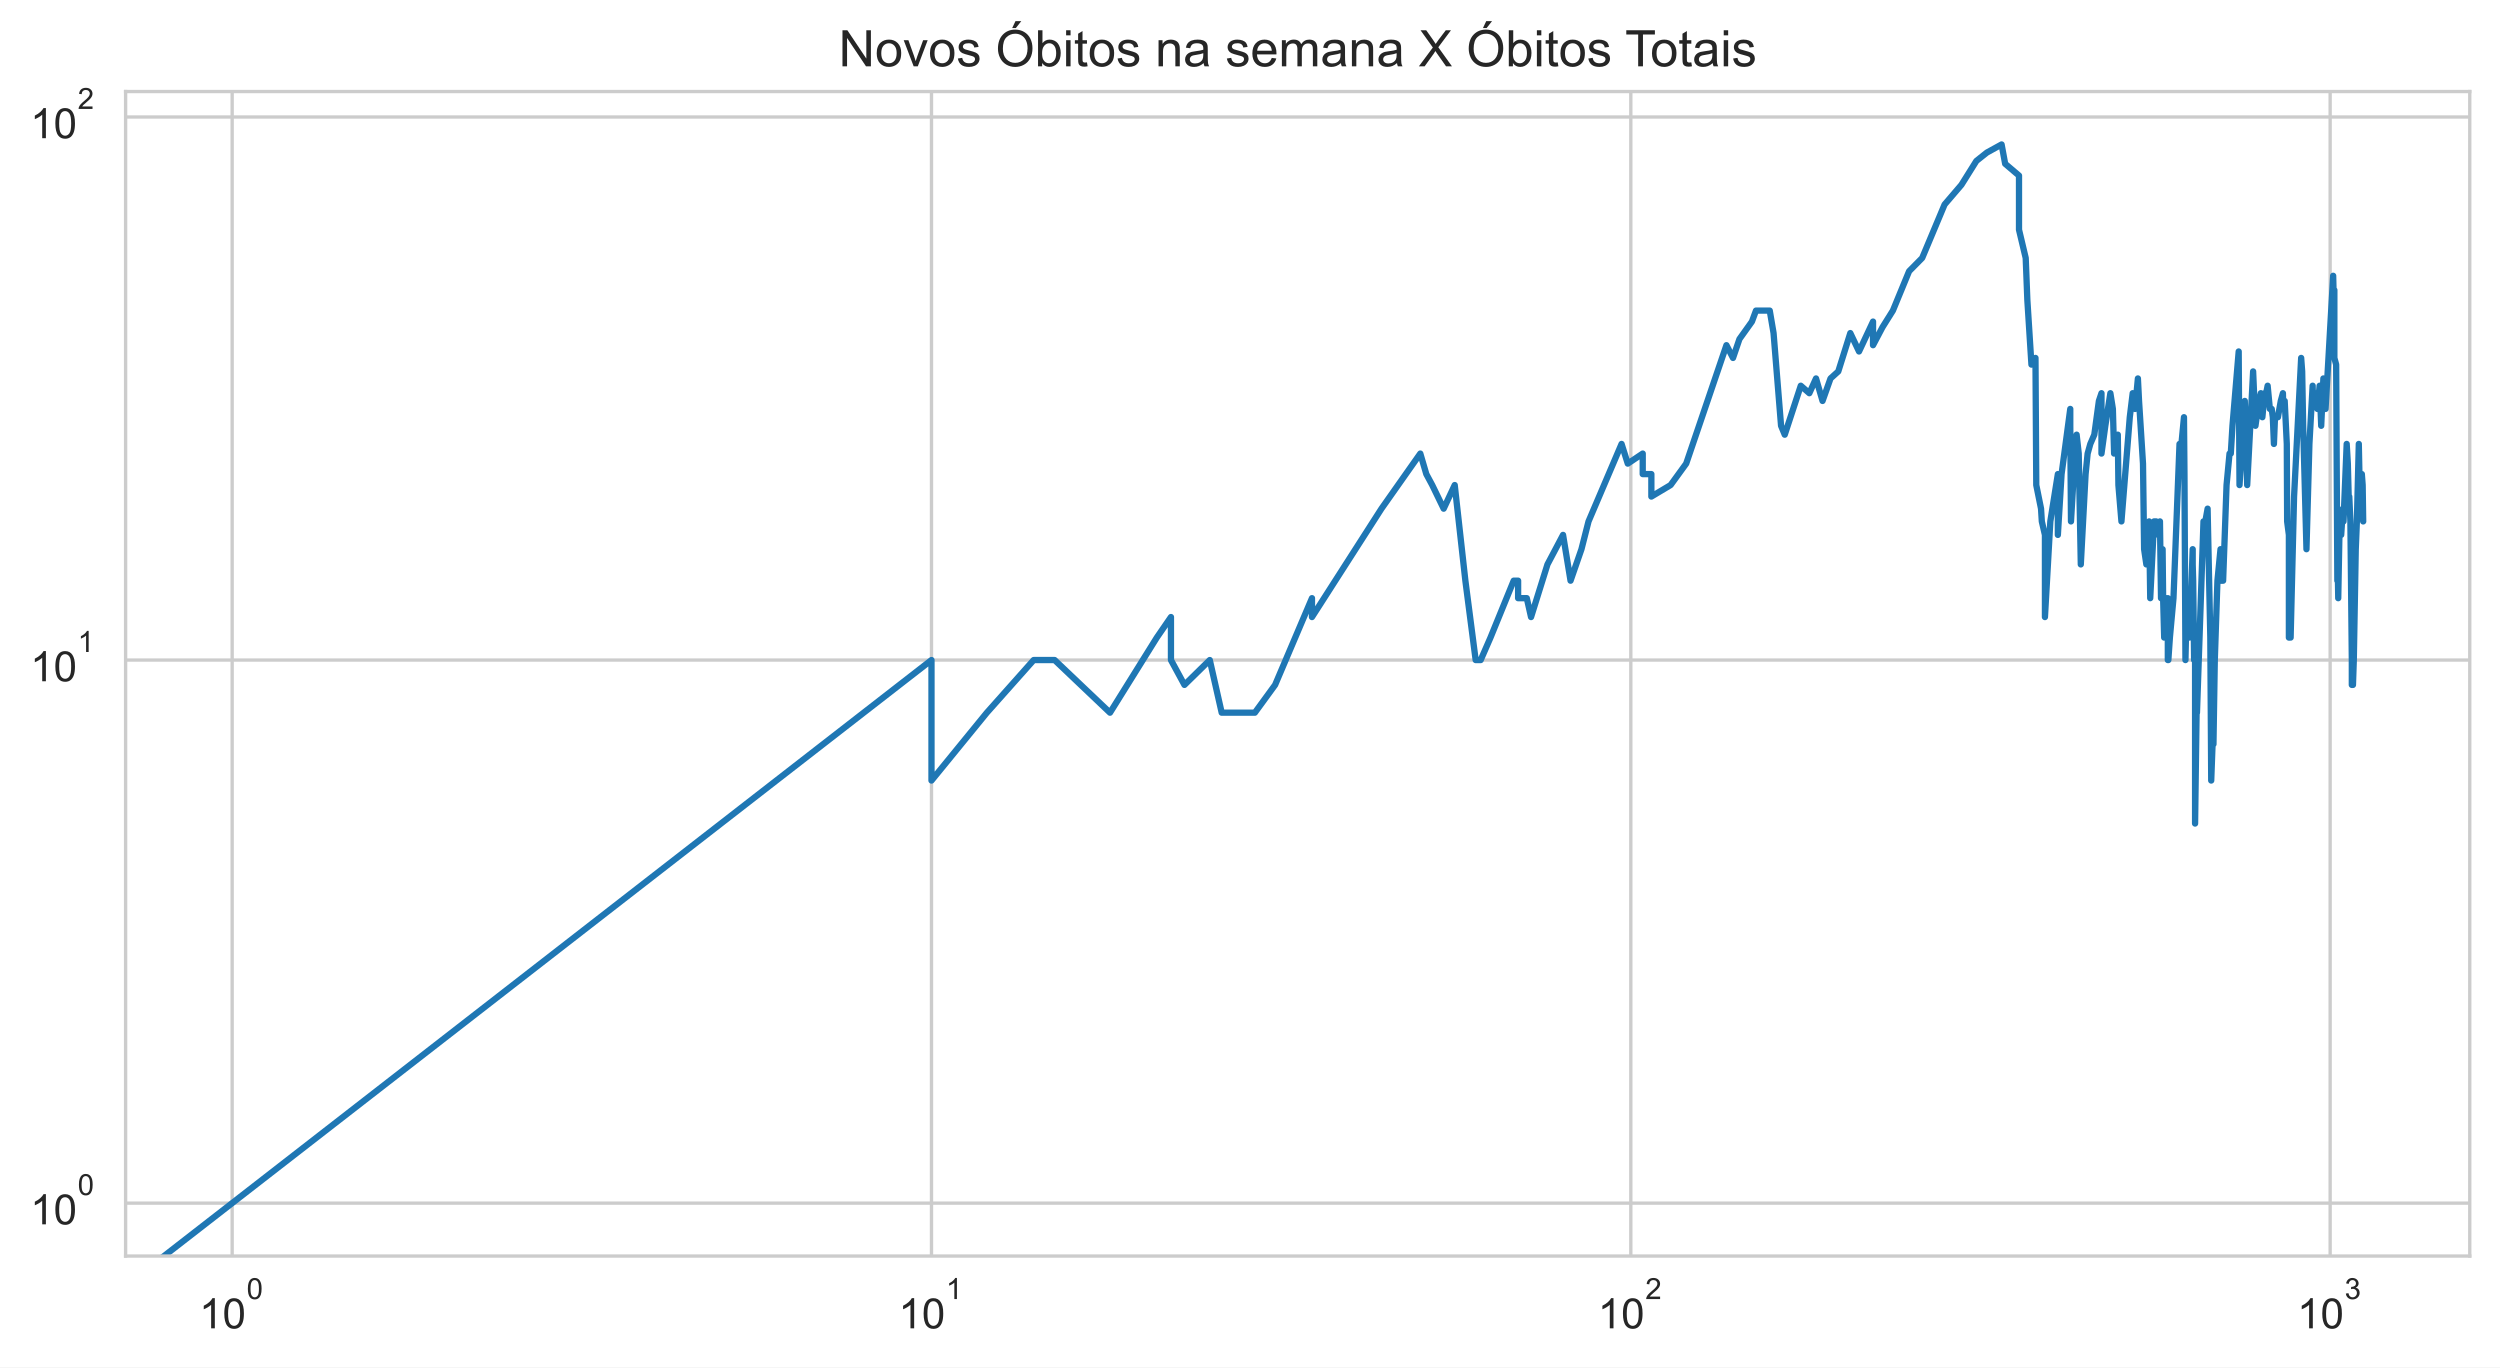
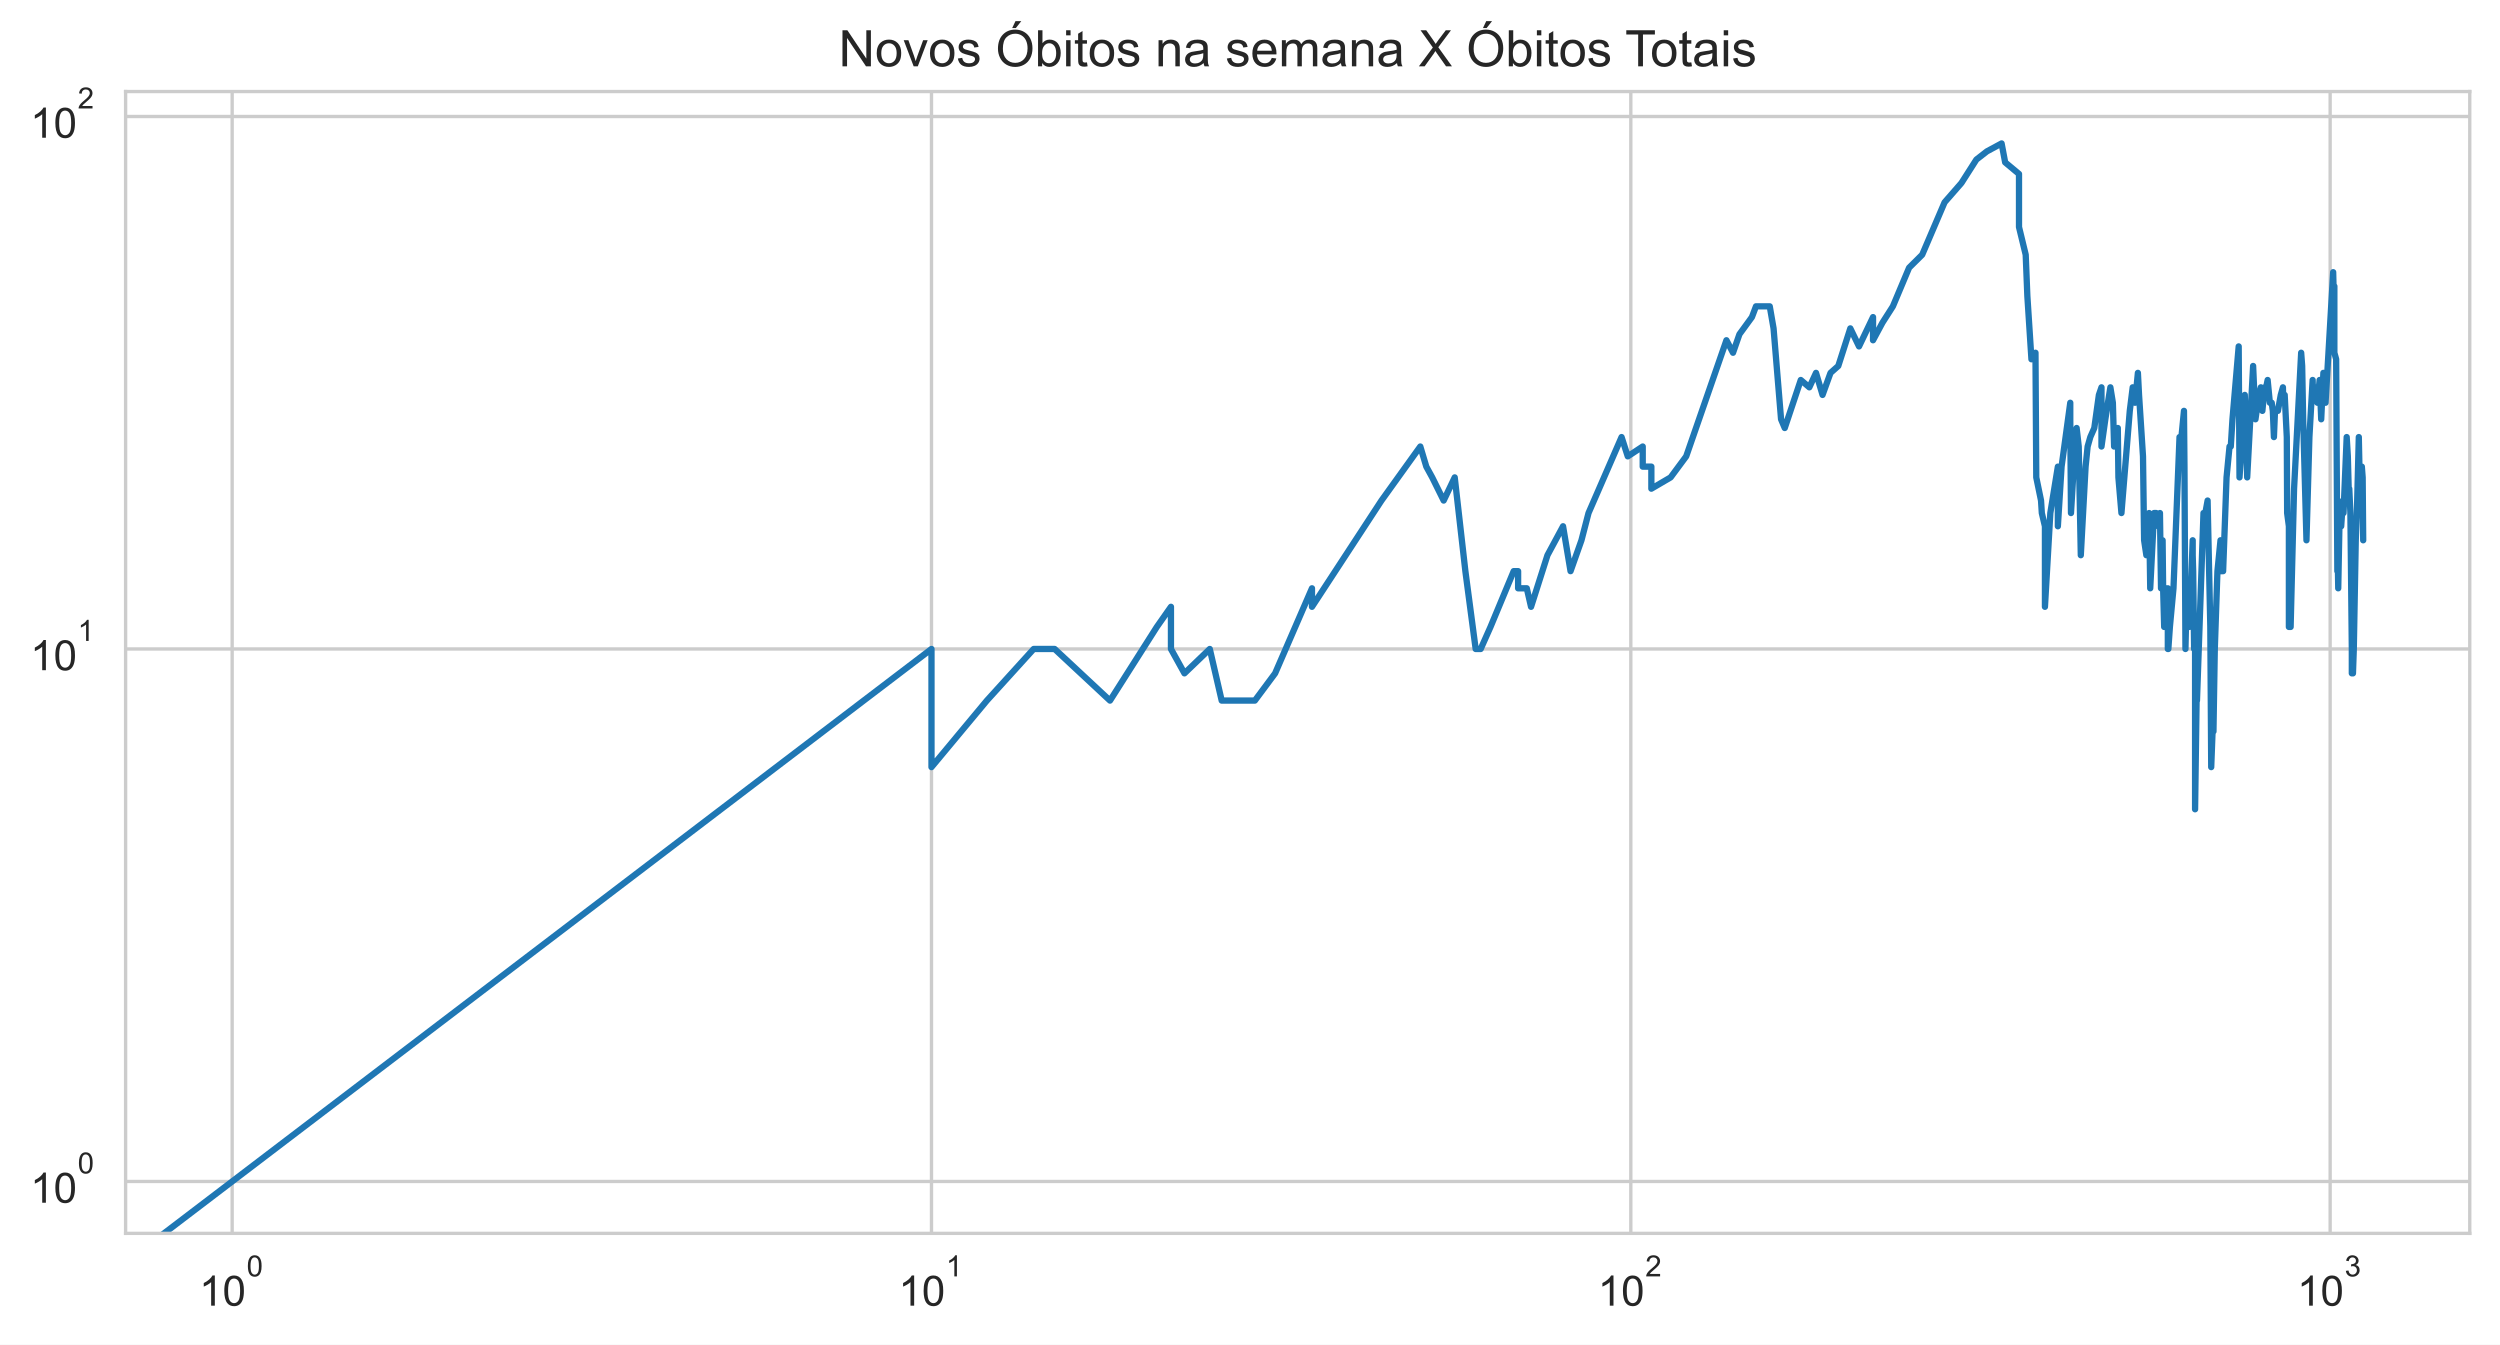
- <svg xmlns="http://www.w3.org/2000/svg" xmlns:xlink="http://www.w3.org/1999/xlink" height="325.489pt" version="1.1" viewBox="0 0 595.1 325.489" width="595.1pt">
+ <svg xmlns="http://www.w3.org/2000/svg" xmlns:xlink="http://www.w3.org/1999/xlink" height="320.089pt" version="1.1" viewBox="0 0 595.1 320.089" width="595.1pt">
  <defs>
    <style type="text/css">*{stroke-linecap:butt;stroke-linejoin:round;}</style>
  </defs>
  <g id="figure_1">
    <g id="patch_1">
-       <path d="M 0 325.489  L 595.1 325.489  L 595.1 0  L 0 0  z " style="fill:#ffffff;" />
+       <path d="M 0 320.089  L 595.1 320.089  L 595.1 0  L 0 0  z " style="fill:#ffffff;" />
    </g>
    <g id="axes_1">
      <g id="patch_2">
-         <path d="M 29.9 298.989  L 587.9 298.989  L 587.9 21.789  L 29.9 21.789  z " style="fill:#ffffff;" />
+         <path d="M 29.9 293.589  L 587.9 293.589  L 587.9 21.789  L 29.9 21.789  z " style="fill:#ffffff;" />
      </g>
      <g id="matplotlib.axis_1">
        <g id="xtick_1">
          <g id="line2d_1">
-             <path clip-path="url(#p2f0bbce006)" d="M 55.264 298.989  L 55.264 21.789  " style="fill:none;stroke:#cccccc;stroke-linecap:round;stroke-width:0.8;" />
+             <path clip-path="url(#pa6b40baea1)" d="M 55.264 293.589  L 55.264 21.789  " style="fill:none;stroke:#cccccc;stroke-linecap:round;stroke-width:0.8;" />
          </g>
          <g id="text_1">
-             <g style="fill:#262626;" transform="translate(47.41364 316.3019)scale(0.1 -0.1)">
+             <g style="fill:#262626;" transform="translate(47.41364 310.9019)scale(0.1 -0.1)">
              <defs>
                <path d="M 37.25 0  L 28.469 0  L 28.469 56  Q 25.297 52.984 20.141 49.953  Q 14.984 46.922 10.891 45.406  L 10.891 53.906  Q 18.266 57.375 23.781 62.297  Q 29.297 67.234 31.594 71.875  L 37.25 71.875  z " id="ArialMT-49" />
                <path d="M 4.156 35.297  Q 4.156 48 6.766 55.734  Q 9.375 63.484 14.516 67.672  Q 19.672 71.875 27.484 71.875  Q 33.25 71.875 37.594 69.547  Q 41.938 67.234 44.766 62.859  Q 47.609 58.5 49.219 52.219  Q 50.828 45.953 50.828 35.297  Q 50.828 22.703 48.234 14.969  Q 45.656 7.234 40.5 3  Q 35.359 -1.219 27.484 -1.219  Q 17.141 -1.219 11.234 6.203  Q 4.156 15.141 4.156 35.297  z M 13.188 35.297  Q 13.188 17.672 17.312 11.828  Q 21.438 6 27.484 6  Q 33.547 6 37.672 11.859  Q 41.797 17.719 41.797 35.297  Q 41.797 52.984 37.672 58.781  Q 33.547 64.594 27.391 64.594  Q 21.344 64.594 17.719 59.469  Q 13.188 52.938 13.188 35.297  z " id="ArialMT-48" />
              </defs>
              <use transform="translate(0 0.99375)" xlink:href="#ArialMT-49" />
              <use transform="translate(55.61523 0.99375)" xlink:href="#ArialMT-48" />
              <use transform="translate(112.9728 70.6875)scale(0.7)" xlink:href="#ArialMT-48" />
            </g>
          </g>
        </g>
        <g id="xtick_2">
          <g id="line2d_2">
-             <path clip-path="url(#p2f0bbce006)" d="M 221.731 298.989  L 221.731 21.789  " style="fill:none;stroke:#cccccc;stroke-linecap:round;stroke-width:0.8;" />
+             <path clip-path="url(#pa6b40baea1)" d="M 221.731 293.589  L 221.731 21.789  " style="fill:none;stroke:#cccccc;stroke-linecap:round;stroke-width:0.8;" />
          </g>
          <g id="text_2">
-             <g style="fill:#262626;" transform="translate(213.8813 316.3019)scale(0.1 -0.1)">
+             <g style="fill:#262626;" transform="translate(213.8813 310.9019)scale(0.1 -0.1)">
              <use transform="translate(0 0.99375)" xlink:href="#ArialMT-49" />
              <use transform="translate(55.61523 0.99375)" xlink:href="#ArialMT-48" />
              <use transform="translate(112.9728 70.6875)scale(0.7)" xlink:href="#ArialMT-49" />
            </g>
          </g>
        </g>
        <g id="xtick_3">
          <g id="line2d_3">
-             <path clip-path="url(#p2f0bbce006)" d="M 388.199 298.989  L 388.199 21.789  " style="fill:none;stroke:#cccccc;stroke-linecap:round;stroke-width:0.8;" />
+             <path clip-path="url(#pa6b40baea1)" d="M 388.199 293.589  L 388.199 21.789  " style="fill:none;stroke:#cccccc;stroke-linecap:round;stroke-width:0.8;" />
          </g>
          <g id="text_3">
-             <g style="fill:#262626;" transform="translate(380.349 316.3019)scale(0.1 -0.1)">
+             <g style="fill:#262626;" transform="translate(380.349 310.9019)scale(0.1 -0.1)">
              <defs>
                <path d="M 50.344 8.453  L 50.344 0  L 3.031 0  Q 2.938 3.172 4.047 6.109  Q 5.859 10.938 9.828 15.625  Q 13.812 20.312 21.344 26.469  Q 33.016 36.031 37.109 41.625  Q 41.219 47.219 41.219 52.203  Q 41.219 57.422 37.469 61  Q 33.734 64.594 27.734 64.594  Q 21.391 64.594 17.578 60.781  Q 13.766 56.984 13.719 50.25  L 4.688 51.172  Q 5.609 61.281 11.656 66.578  Q 17.719 71.875 27.938 71.875  Q 38.234 71.875 44.234 66.156  Q 50.25 60.453 50.25 52  Q 50.25 47.703 48.484 43.547  Q 46.734 39.406 42.656 34.812  Q 38.578 30.219 29.109 22.219  Q 21.188 15.578 18.938 13.203  Q 16.703 10.844 15.234 8.453  z " id="ArialMT-50" />
              </defs>
              <use transform="translate(0 0.99375)" xlink:href="#ArialMT-49" />
              <use transform="translate(55.61523 0.99375)" xlink:href="#ArialMT-48" />
              <use transform="translate(112.9728 70.6875)scale(0.7)" xlink:href="#ArialMT-50" />
            </g>
          </g>
        </g>
        <g id="xtick_4">
          <g id="line2d_4">
-             <path clip-path="url(#p2f0bbce006)" d="M 554.667 298.989  L 554.667 21.789  " style="fill:none;stroke:#cccccc;stroke-linecap:round;stroke-width:0.8;" />
+             <path clip-path="url(#pa6b40baea1)" d="M 554.667 293.589  L 554.667 21.789  " style="fill:none;stroke:#cccccc;stroke-linecap:round;stroke-width:0.8;" />
          </g>
          <g id="text_4">
-             <g style="fill:#262626;" transform="translate(546.8166 316.3019)scale(0.1 -0.1)">
+             <g style="fill:#262626;" transform="translate(546.8166 310.9019)scale(0.1 -0.1)">
              <defs>
                <path d="M 4.203 18.891  L 12.984 20.062  Q 14.5 12.594 18.141 9.297  Q 21.781 6 27 6  Q 33.203 6 37.469 10.297  Q 41.75 14.594 41.75 20.953  Q 41.75 27 37.797 30.922  Q 33.844 34.859 27.734 34.859  Q 25.25 34.859 21.531 33.891  L 22.516 41.609  Q 23.391 41.5 23.922 41.5  Q 29.547 41.5 34.031 44.422  Q 38.531 47.359 38.531 53.469  Q 38.531 58.297 35.25 61.469  Q 31.984 64.656 26.812 64.656  Q 21.688 64.656 18.266 61.422  Q 14.844 58.203 13.875 51.766  L 5.078 53.328  Q 6.688 62.156 12.391 67.016  Q 18.109 71.875 26.609 71.875  Q 32.469 71.875 37.391 69.359  Q 42.328 66.844 44.938 62.5  Q 47.562 58.156 47.562 53.266  Q 47.562 48.641 45.062 44.828  Q 42.578 41.016 37.703 38.766  Q 44.047 37.312 47.562 32.688  Q 51.078 28.078 51.078 21.141  Q 51.078 11.766 44.234 5.25  Q 37.406 -1.266 26.953 -1.266  Q 17.531 -1.266 11.297 4.344  Q 5.078 9.969 4.203 18.891  z " id="ArialMT-51" />
              </defs>
              <use transform="translate(0 0.99375)" xlink:href="#ArialMT-49" />
              <use transform="translate(55.61523 0.99375)" xlink:href="#ArialMT-48" />
              <use transform="translate(112.9728 70.6875)scale(0.7)" xlink:href="#ArialMT-51" />
            </g>
          </g>
        </g>
        <g id="xtick_5" />
        <g id="xtick_6" />
        <g id="xtick_7" />
        <g id="xtick_8" />
        <g id="xtick_9" />
        <g id="xtick_10" />
        <g id="xtick_11" />
        <g id="xtick_12" />
        <g id="xtick_13" />
        <g id="xtick_14" />
        <g id="xtick_15" />
        <g id="xtick_16" />
        <g id="xtick_17" />
        <g id="xtick_18" />
        <g id="xtick_19" />
        <g id="xtick_20" />
        <g id="xtick_21" />
        <g id="xtick_22" />
        <g id="xtick_23" />
        <g id="xtick_24" />
        <g id="xtick_25" />
        <g id="xtick_26" />
        <g id="xtick_27" />
        <g id="xtick_28" />
        <g id="xtick_29" />
        <g id="xtick_30" />
      </g>
      <g id="matplotlib.axis_2">
        <g id="ytick_1">
          <g id="line2d_5">
-             <path clip-path="url(#p2f0bbce006)" d="M 29.9 286.389  L 587.9 286.389  " style="fill:none;stroke:#cccccc;stroke-linecap:round;stroke-width:0.8;" />
+             <path clip-path="url(#pa6b40baea1)" d="M 29.9 281.235  L 587.9 281.235  " style="fill:none;stroke:#cccccc;stroke-linecap:round;stroke-width:0.8;" />
          </g>
          <g id="text_5">
-             <g style="fill:#262626;" transform="translate(7.2 291.5456)scale(0.1 -0.1)">
+             <g style="fill:#262626;" transform="translate(7.2 286.3911)scale(0.1 -0.1)">
              <use transform="translate(0 0.99375)" xlink:href="#ArialMT-49" />
              <use transform="translate(55.61523 0.99375)" xlink:href="#ArialMT-48" />
              <use transform="translate(112.9728 70.6875)scale(0.7)" xlink:href="#ArialMT-48" />
            </g>
          </g>
        </g>
        <g id="ytick_2">
          <g id="line2d_6">
-             <path clip-path="url(#p2f0bbce006)" d="M 29.9 157.118  L 587.9 157.118  " style="fill:none;stroke:#cccccc;stroke-linecap:round;stroke-width:0.8;" />
+             <path clip-path="url(#pa6b40baea1)" d="M 29.9 154.482  L 587.9 154.482  " style="fill:none;stroke:#cccccc;stroke-linecap:round;stroke-width:0.8;" />
          </g>
          <g id="text_6">
-             <g style="fill:#262626;" transform="translate(7.2 162.2744)scale(0.1 -0.1)">
+             <g style="fill:#262626;" transform="translate(7.2 159.6381)scale(0.1 -0.1)">
              <use transform="translate(0 0.99375)" xlink:href="#ArialMT-49" />
              <use transform="translate(55.61523 0.99375)" xlink:href="#ArialMT-48" />
              <use transform="translate(112.9728 70.6875)scale(0.7)" xlink:href="#ArialMT-49" />
            </g>
          </g>
        </g>
        <g id="ytick_3">
          <g id="line2d_7">
-             <path clip-path="url(#p2f0bbce006)" d="M 29.9 27.847  L 587.9 27.847  " style="fill:none;stroke:#cccccc;stroke-linecap:round;stroke-width:0.8;" />
+             <path clip-path="url(#pa6b40baea1)" d="M 29.9 27.729  L 587.9 27.729  " style="fill:none;stroke:#cccccc;stroke-linecap:round;stroke-width:0.8;" />
          </g>
          <g id="text_7">
-             <g style="fill:#262626;" transform="translate(7.2 33.00321)scale(0.1 -0.1)">
+             <g style="fill:#262626;" transform="translate(7.2 32.8852)scale(0.1 -0.1)">
              <use transform="translate(0 0.99375)" xlink:href="#ArialMT-49" />
              <use transform="translate(55.61523 0.99375)" xlink:href="#ArialMT-48" />
              <use transform="translate(112.9728 70.6875)scale(0.7)" xlink:href="#ArialMT-50" />
            </g>
          </g>
        </g>
        <g id="ytick_4" />
        <g id="ytick_5" />
        <g id="ytick_6" />
        <g id="ytick_7" />
        <g id="ytick_8" />
        <g id="ytick_9" />
        <g id="ytick_10" />
        <g id="ytick_11" />
        <g id="ytick_12" />
        <g id="ytick_13" />
        <g id="ytick_14" />
        <g id="ytick_15" />
        <g id="ytick_16" />
        <g id="ytick_17" />
        <g id="ytick_18" />
        <g id="ytick_19" />
        <g id="ytick_20" />
        <g id="ytick_21" />
      </g>
      <g id="line2d_8">
-         <path clip-path="url(#p2f0bbce006)" d="M 3.625 326.489  L 221.731 157.118  L 221.731 185.797  L 234.912 169.646  L 246.057 157.118  L 246.057 157.118  L 251.045 157.118  L 264.226 169.646  L 275.37 151.767  L 278.734 146.882  L 278.734 157.118  L 281.947 163.033  L 281.947 163.033  L 287.975 157.118  L 290.811 169.646  L 298.706 169.646  L 303.527 163.033  L 312.301 142.389  L 312.301 146.882  L 312.301 146.882  L 328.845 121.083  L 338.087 107.968  L 339.519 112.853  L 340.923 115.464  L 343.651 121.083  L 346.28 115.464  L 348.817 138.228  L 351.268 157.118  L 352.463 157.118  L 354.796 151.767  L 360.317 138.228  L 361.373 138.228  L 361.373 142.389  L 363.438 142.389  L 364.449 146.882  L 368.358 134.355  L 372.067 127.328  L 373.852 138.228  L 376.449 130.731  L 378.131 124.119  L 385.997 105.676  L 387.472 110.357  L 391.034 107.968  L 391.034 112.853  L 393.09 112.853  L 393.09 118.204  L 397.672 115.464  L 401.38 110.357  L 410.959 82.169  L 412.525 85.204  L 414.057 80.711  L 417.029 76.55  L 417.993 73.938  L 421.269 73.938  L 422.178 79.289  L 423.964 101.355  L 424.84 103.474  L 428.657 91.817  L 430.694 93.599  L 432.283 90.089  L 433.837 95.44  L 435.735 90.089  L 437.584 88.413  L 440.448 79.289  L 442.523 83.666  L 445.856 76.55  L 445.856 82.169  L 448.1 77.903  L 450.582 73.938  L 454.443 64.56  L 457.556 61.411  L 462.894 48.679  L 466.898 43.998  L 466.898 43.998  L 470.46 38.308  L 472.965 36.314  L 476.46 34.389  L 477.308 38.988  L 480.604 41.796  L 480.604 54.685  L 480.604 54.685  L 482.198 61.411  L 482.591 71.443  L 483.564 86.786  L 484.524 85.204  L 484.714 115.464  L 484.714 115.464  L 485.847 121.083  L 486.034 124.119  L 486.777 127.328  L 486.777 146.882  L 488.06 124.119  L 488.06 124.119  L 489.854 112.853  L 489.854 127.328  L 490.735 112.853  L 492.805 97.343  L 492.805 101.355  L 492.805 101.355  L 492.975 124.119  L 493.483 115.464  L 494.32 103.474  L 494.818 107.968  L 495.313 134.355  L 496.454 112.853  L 496.454 112.853  L 496.938 107.968  L 497.578 105.676  L 498.527 103.474  L 499.619 95.44  L 500.235 93.599  L 500.235 107.968  L 500.235 107.968  L 501.15 101.355  L 502.353 93.599  L 502.947 97.343  L 503.242 107.968  L 503.974 105.676  L 503.974 105.676  L 504.12 103.474  L 504.265 115.464  L 504.987 124.119  L 506.972 99.314  L 507.668 93.599  L 508.22 95.44  L 508.22 95.44  L 508.22 97.343  L 508.904 90.089  L 509.176 95.44  L 510.119 110.357  L 510.386 130.731  L 510.386 130.731  L 510.918 134.355  L 511.577 124.119  L 511.839 142.389  L 512.748 124.119  L 512.748 124.119  L 513.263 124.119  L 513.774 127.328  L 514.154 124.119  L 514.407 142.389  L 514.785 130.731  L 514.91 142.389  L 515.16 151.767  L 515.782 142.389  L 515.782 146.882  L 516.029 142.389  L 516.029 157.118  L 516.152 157.118  L 516.521 151.767  L 517.374 142.389  L 518.812 105.676  L 519.049 105.676  L 519.049 105.676  L 519.049 107.968  L 519.873 99.314  L 519.99 112.853  L 520.223 157.118  L 520.223 157.118  L 520.456 146.882  L 521.148 151.767  L 521.378 146.882  L 521.949 130.731  L 521.949 134.355  L 521.949 134.355  L 522.062 138.228  L 522.289 157.118  L 522.515 157.118  L 522.515 196.033  L 522.964 163.033  L 522.964 169.646  L 524.517 124.119  L 524.845 127.328  L 524.845 127.328  L 524.954 124.119  L 525.498 121.083  L 526.144 151.767  L 526.358 185.797  L 526.678 177.143  L 526.891 177.143  L 527.209 157.118  L 527.84 138.228  L 528.57 130.731  L 528.57 138.228  L 528.674 138.228  L 529.19 138.228  L 530.008 115.464  L 530.716 107.968  L 531.017 107.968  L 531.017 107.968  L 531.417 101.355  L 532.898 83.666  L 533.093 115.464  L 533.093 115.464  L 534.349 95.44  L 534.921 115.464  L 536.332 88.413  L 536.332 88.413  L 536.889 101.355  L 537.716 95.44  L 538.172 93.599  L 538.534 99.314  L 539.074 93.599  L 539.074 95.44  L 539.074 95.44  L 539.788 91.817  L 540.319 97.343  L 540.759 97.343  L 541.021 99.314  L 541.283 105.676  L 541.543 99.314  L 542.234 99.314  L 542.917 95.44  L 543.426 93.599  L 543.51 97.343  L 543.847 95.44  L 544.349 105.676  L 544.432 124.119  L 544.847 127.328  L 544.847 151.767  L 544.847 151.767  L 545.26 151.767  L 546.079 118.204  L 547.769 85.204  L 547.769 85.204  L 548.007 88.413  L 548.244 101.355  L 549.03 130.731  L 549.73 105.676  L 549.73 105.676  L 550.5 91.817  L 550.577 95.44  L 551.413 93.599  L 551.64 97.343  L 552.166 91.817  L 552.166 91.817  L 552.539 101.355  L 553.058 90.089  L 553.574 97.343  L 555.386 65.65  L 555.529 71.443  L 555.672 69.053  L 555.672 69.053  L 555.672 85.204  L 556.098 86.786  L 556.381 138.228  L 556.522 138.228  L 556.593 142.389  L 556.593 142.389  L 556.874 127.328  L 557.293 127.328  L 557.71 121.083  L 557.849 121.083  L 557.849 124.119  L 557.849 124.119  L 558.606 105.676  L 558.879 110.357  L 559.152 121.083  L 559.219 118.204  L 559.219 118.204  L 559.49 124.119  L 559.828 157.118  L 559.828 163.033  L 559.828 163.033  L 560.097 163.033  L 560.298 157.118  L 560.764 130.731  L 561.029 124.119  L 561.491 105.676  L 561.491 105.676  L 561.688 115.464  L 562.211 112.853  L 562.407 115.464  L 562.536 124.119  L 562.536 124.119  " style="fill:none;stroke:#1f77b4;stroke-linecap:round;stroke-width:1.5;" />
+         <path clip-path="url(#pa6b40baea1)" d="M 2.922 321.089  L 221.731 154.482  L 221.731 182.602  L 234.912 166.766  L 246.057 154.482  L 246.057 154.482  L 251.045 154.482  L 264.226 166.766  L 275.37 149.235  L 278.734 144.445  L 278.734 154.482  L 281.947 160.282  L 281.947 160.282  L 287.975 154.482  L 290.811 166.766  L 298.706 166.766  L 303.527 160.282  L 312.301 140.039  L 312.301 144.445  L 312.301 144.445  L 328.845 119.149  L 338.087 106.289  L 339.519 111.079  L 340.923 113.64  L 343.651 119.149  L 346.28 113.64  L 348.817 135.96  L 351.268 154.482  L 352.463 154.482  L 354.796 149.235  L 360.317 135.96  L 361.373 135.96  L 361.373 140.039  L 363.438 140.039  L 364.449 144.445  L 368.358 132.162  L 372.067 125.272  L 373.852 135.96  L 376.449 128.609  L 378.131 122.125  L 385.997 104.042  L 387.472 108.632  L 391.034 106.289  L 391.034 111.079  L 393.09 111.079  L 393.09 116.325  L 397.672 113.64  L 401.38 108.632  L 410.959 80.993  L 412.525 83.969  L 414.057 79.563  L 417.029 75.483  L 417.993 72.922  L 421.269 72.922  L 422.178 78.169  L 423.964 99.805  L 424.84 101.883  L 428.657 90.453  L 430.694 92.2  L 432.283 88.759  L 433.837 94.005  L 435.735 88.759  L 437.584 87.115  L 440.448 78.169  L 442.523 82.461  L 445.856 75.483  L 445.856 80.993  L 448.1 76.81  L 450.582 72.922  L 454.443 63.726  L 457.556 60.639  L 462.894 48.155  L 466.898 43.565  L 466.898 43.565  L 470.46 37.986  L 472.965 36.031  L 476.46 34.144  L 477.308 38.653  L 480.604 41.406  L 480.604 54.044  L 480.604 54.044  L 482.198 60.639  L 482.591 70.475  L 483.564 85.52  L 484.524 83.969  L 484.714 113.64  L 484.714 113.64  L 485.847 119.149  L 486.034 122.125  L 486.777 125.272  L 486.777 144.445  L 488.06 122.125  L 488.06 122.125  L 489.854 111.079  L 489.854 125.272  L 490.735 111.079  L 492.805 95.872  L 492.805 99.805  L 492.805 99.805  L 492.975 122.125  L 493.483 113.64  L 494.32 101.883  L 494.818 106.289  L 495.313 132.162  L 496.454 111.079  L 496.454 111.079  L 496.938 106.289  L 497.578 104.042  L 498.527 101.883  L 499.619 94.005  L 500.235 92.2  L 500.235 106.289  L 500.235 106.289  L 501.15 99.805  L 502.353 92.2  L 502.947 95.872  L 503.242 106.289  L 503.974 104.042  L 503.974 104.042  L 504.12 101.883  L 504.265 113.64  L 504.987 122.125  L 506.972 97.803  L 507.668 92.2  L 508.22 94.005  L 508.22 94.005  L 508.22 95.872  L 508.904 88.759  L 509.176 94.005  L 510.119 108.632  L 510.386 128.609  L 510.386 128.609  L 510.918 132.162  L 511.577 122.125  L 511.839 140.039  L 512.748 122.125  L 512.748 122.125  L 513.263 122.125  L 513.774 125.272  L 514.154 122.125  L 514.407 140.039  L 514.785 128.609  L 514.91 140.039  L 515.16 149.235  L 515.782 140.039  L 515.782 144.445  L 516.029 140.039  L 516.029 154.482  L 516.152 154.482  L 516.521 149.235  L 517.374 140.039  L 518.812 104.042  L 519.049 104.042  L 519.049 104.042  L 519.049 106.289  L 519.873 97.803  L 519.99 111.079  L 520.223 154.482  L 520.223 154.482  L 520.456 144.445  L 521.148 149.235  L 521.378 144.445  L 521.949 128.609  L 521.949 132.162  L 521.949 132.162  L 522.062 135.96  L 522.289 154.482  L 522.515 154.482  L 522.515 192.638  L 522.964 160.282  L 522.964 166.766  L 524.517 122.125  L 524.845 125.272  L 524.845 125.272  L 524.954 122.125  L 525.498 119.149  L 526.144 149.235  L 526.358 182.602  L 526.678 174.116  L 526.891 174.116  L 527.209 154.482  L 527.84 135.96  L 528.57 128.609  L 528.57 135.96  L 528.674 135.96  L 529.19 135.96  L 530.008 113.64  L 530.716 106.289  L 531.017 106.289  L 531.017 106.289  L 531.417 99.805  L 532.898 82.461  L 533.093 113.64  L 533.093 113.64  L 534.349 94.005  L 534.921 113.64  L 536.332 87.115  L 536.332 87.115  L 536.889 99.805  L 537.716 94.005  L 538.172 92.2  L 538.534 97.803  L 539.074 92.2  L 539.074 94.005  L 539.074 94.005  L 539.788 90.453  L 540.319 95.872  L 540.759 95.872  L 541.021 97.803  L 541.283 104.042  L 541.543 97.803  L 542.234 97.803  L 542.917 94.005  L 543.426 92.2  L 543.51 95.872  L 543.847 94.005  L 544.349 104.042  L 544.432 122.125  L 544.847 125.272  L 544.847 149.235  L 544.847 149.235  L 545.26 149.235  L 546.079 116.325  L 547.769 83.969  L 547.769 83.969  L 548.007 87.115  L 548.244 99.805  L 549.03 128.609  L 549.73 104.042  L 549.73 104.042  L 550.5 90.453  L 550.577 94.005  L 551.413 92.2  L 551.64 95.872  L 552.166 90.453  L 552.166 90.453  L 552.539 99.805  L 553.058 88.759  L 553.574 95.872  L 555.386 64.795  L 555.529 70.475  L 555.672 68.133  L 555.672 68.133  L 555.672 83.969  L 556.098 85.52  L 556.381 135.96  L 556.522 135.96  L 556.593 140.039  L 556.593 140.039  L 556.874 125.272  L 557.293 125.272  L 557.71 119.149  L 557.849 119.149  L 557.849 122.125  L 557.849 122.125  L 558.606 104.042  L 558.879 108.632  L 559.152 119.149  L 559.219 116.325  L 559.219 116.325  L 559.49 122.125  L 559.828 154.482  L 559.828 160.282  L 559.828 160.282  L 560.097 160.282  L 560.298 154.482  L 560.764 128.609  L 561.029 122.125  L 561.491 104.042  L 561.491 104.042  L 561.688 113.64  L 562.211 111.079  L 562.407 113.64  L 562.536 128.609  L 562.536 128.609  " style="fill:none;stroke:#1f77b4;stroke-linecap:round;stroke-width:1.5;" />
      </g>
      <g id="patch_3">
-         <path d="M 29.9 298.989  L 29.9 21.789  " style="fill:none;stroke:#cccccc;stroke-linecap:square;stroke-linejoin:miter;stroke-width:0.8;" />
+         <path d="M 29.9 293.589  L 29.9 21.789  " style="fill:none;stroke:#cccccc;stroke-linecap:square;stroke-linejoin:miter;stroke-width:0.8;" />
      </g>
      <g id="patch_4">
-         <path d="M 587.9 298.989  L 587.9 21.789  " style="fill:none;stroke:#cccccc;stroke-linecap:square;stroke-linejoin:miter;stroke-width:0.8;" />
+         <path d="M 587.9 293.589  L 587.9 21.789  " style="fill:none;stroke:#cccccc;stroke-linecap:square;stroke-linejoin:miter;stroke-width:0.8;" />
      </g>
      <g id="patch_5">
-         <path d="M 29.9 298.989  L 587.9 298.989  " style="fill:none;stroke:#cccccc;stroke-linecap:square;stroke-linejoin:miter;stroke-width:0.8;" />
+         <path d="M 29.9 293.589  L 587.9 293.589  " style="fill:none;stroke:#cccccc;stroke-linecap:square;stroke-linejoin:miter;stroke-width:0.8;" />
      </g>
      <g id="patch_6">
        <path d="M 29.9 21.789  L 587.9 21.789  " style="fill:none;stroke:#cccccc;stroke-linecap:square;stroke-linejoin:miter;stroke-width:0.8;" />
      </g>
      <g id="text_8">
        <g style="fill:#262626;" transform="translate(199.6278 15.78937)scale(0.12 -0.12)">
          <defs>
            <path d="M 7.625 0  L 7.625 71.578  L 17.328 71.578  L 54.938 15.375  L 54.938 71.578  L 64.016 71.578  L 64.016 0  L 54.297 0  L 16.703 56.25  L 16.703 0  z " id="ArialMT-78" />
            <path d="M 3.328 25.922  Q 3.328 40.328 11.328 47.266  Q 18.016 53.031 27.641 53.031  Q 38.328 53.031 45.109 46.016  Q 51.906 39.016 51.906 26.656  Q 51.906 16.656 48.906 10.906  Q 45.906 5.172 40.156 2  Q 34.422 -1.172 27.641 -1.172  Q 16.75 -1.172 10.031 5.812  Q 3.328 12.797 3.328 25.922  z M 12.359 25.922  Q 12.359 15.969 16.703 11.016  Q 21.047 6.062 27.641 6.062  Q 34.188 6.062 38.531 11.031  Q 42.875 16.016 42.875 26.219  Q 42.875 35.844 38.5 40.797  Q 34.125 45.75 27.641 45.75  Q 21.047 45.75 16.703 40.812  Q 12.359 35.891 12.359 25.922  z " id="ArialMT-111" />
            <path d="M 21 0  L 1.266 51.859  L 10.547 51.859  L 21.688 20.797  Q 23.484 15.766 25 10.359  Q 26.172 14.453 28.266 20.219  L 39.797 51.859  L 48.828 51.859  L 29.203 0  z " id="ArialMT-118" />
            <path d="M 3.078 15.484  L 11.766 16.844  Q 12.5 11.625 15.844 8.844  Q 19.188 6.062 25.203 6.062  Q 31.25 6.062 34.172 8.516  Q 37.109 10.984 37.109 14.312  Q 37.109 17.281 34.516 19  Q 32.719 20.172 25.531 21.969  Q 15.875 24.422 12.141 26.203  Q 8.406 27.984 6.469 31.125  Q 4.547 34.281 4.547 38.094  Q 4.547 41.547 6.125 44.5  Q 7.719 47.469 10.453 49.422  Q 12.5 50.922 16.031 51.969  Q 19.578 53.031 23.641 53.031  Q 29.734 53.031 34.344 51.266  Q 38.969 49.516 41.156 46.5  Q 43.359 43.5 44.188 38.484  L 35.594 37.312  Q 35.016 41.312 32.203 43.547  Q 29.391 45.797 24.266 45.797  Q 18.219 45.797 15.625 43.797  Q 13.031 41.797 13.031 39.109  Q 13.031 37.406 14.109 36.031  Q 15.188 34.625 17.484 33.688  Q 18.797 33.203 25.25 31.453  Q 34.578 28.953 38.25 27.359  Q 41.938 25.781 44.031 22.75  Q 46.141 19.734 46.141 15.234  Q 46.141 10.844 43.578 6.953  Q 41.016 3.078 36.172 0.953  Q 31.344 -1.172 25.25 -1.172  Q 15.141 -1.172 9.844 3.031  Q 4.547 7.234 3.078 15.484  z " id="ArialMT-115" />
            <path id="ArialMT-32" />
            <path d="M 4.828 34.859  Q 4.828 52.688 14.391 62.766  Q 23.969 72.859 39.109 72.859  Q 49.031 72.859 56.984 68.109  Q 64.938 63.375 69.109 54.906  Q 73.297 46.438 73.297 35.688  Q 73.297 24.812 68.891 16.219  Q 64.5 7.625 56.438 3.203  Q 48.391 -1.219 39.062 -1.219  Q 28.953 -1.219 20.984 3.656  Q 13.031 8.547 8.922 16.984  Q 4.828 25.438 4.828 34.859  z M 14.594 34.719  Q 14.594 21.781 21.547 14.328  Q 28.516 6.891 39.016 6.891  Q 49.703 6.891 56.609 14.406  Q 63.531 21.922 63.531 35.75  Q 63.531 44.484 60.578 51  Q 57.625 57.516 51.922 61.109  Q 46.234 64.703 39.156 64.703  Q 29.109 64.703 21.844 57.781  Q 14.594 50.875 14.594 34.719  z M 33.062 75.969  L 39.547 89.641  L 51.078 89.641  L 40.328 75.969  z " id="ArialMT-211" />
            <path d="M 14.703 0  L 6.547 0  L 6.547 71.578  L 15.328 71.578  L 15.328 46.047  Q 20.906 53.031 29.547 53.031  Q 34.328 53.031 38.594 51.094  Q 42.875 49.172 45.625 45.672  Q 48.391 42.188 49.953 37.25  Q 51.516 32.328 51.516 26.703  Q 51.516 13.375 44.922 6.094  Q 38.328 -1.172 29.109 -1.172  Q 19.922 -1.172 14.703 6.5  z M 14.594 26.312  Q 14.594 17 17.141 12.844  Q 21.297 6.062 28.375 6.062  Q 34.125 6.062 38.328 11.062  Q 42.531 16.062 42.531 25.984  Q 42.531 36.141 38.5 40.969  Q 34.469 45.797 28.766 45.797  Q 23 45.797 18.797 40.797  Q 14.594 35.797 14.594 26.312  z " id="ArialMT-98" />
            <path d="M 6.641 61.469  L 6.641 71.578  L 15.438 71.578  L 15.438 61.469  z M 6.641 0  L 6.641 51.859  L 15.438 51.859  L 15.438 0  z " id="ArialMT-105" />
            <path d="M 25.781 7.859  L 27.047 0.094  Q 23.344 -0.688 20.406 -0.688  Q 15.625 -0.688 12.984 0.828  Q 10.359 2.344 9.281 4.812  Q 8.203 7.281 8.203 15.188  L 8.203 45.016  L 1.766 45.016  L 1.766 51.859  L 8.203 51.859  L 8.203 64.703  L 16.938 69.969  L 16.938 51.859  L 25.781 51.859  L 25.781 45.016  L 16.938 45.016  L 16.938 14.703  Q 16.938 10.938 17.406 9.859  Q 17.875 8.797 18.922 8.156  Q 19.969 7.516 21.922 7.516  Q 23.391 7.516 25.781 7.859  z " id="ArialMT-116" />
            <path d="M 6.594 0  L 6.594 51.859  L 14.5 51.859  L 14.5 44.484  Q 20.219 53.031 31 53.031  Q 35.688 53.031 39.625 51.344  Q 43.562 49.656 45.516 46.922  Q 47.469 44.188 48.25 40.438  Q 48.734 37.984 48.734 31.891  L 48.734 0  L 39.938 0  L 39.938 31.547  Q 39.938 36.922 38.906 39.578  Q 37.891 42.234 35.281 43.812  Q 32.672 45.406 29.156 45.406  Q 23.531 45.406 19.453 41.844  Q 15.375 38.281 15.375 28.328  L 15.375 0  z " id="ArialMT-110" />
            <path d="M 40.438 6.391  Q 35.547 2.25 31.031 0.531  Q 26.516 -1.172 21.344 -1.172  Q 12.797 -1.172 8.203 3  Q 3.609 7.172 3.609 13.672  Q 3.609 17.484 5.344 20.625  Q 7.078 23.781 9.891 25.688  Q 12.703 27.594 16.219 28.562  Q 18.797 29.25 24.031 29.891  Q 34.672 31.156 39.703 32.906  Q 39.75 34.719 39.75 35.203  Q 39.75 40.578 37.25 42.781  Q 33.891 45.75 27.25 45.75  Q 21.047 45.75 18.094 43.578  Q 15.141 41.406 13.719 35.891  L 5.125 37.062  Q 6.297 42.578 8.984 45.969  Q 11.672 49.359 16.75 51.188  Q 21.828 53.031 28.516 53.031  Q 35.156 53.031 39.297 51.469  Q 43.453 49.906 45.406 47.531  Q 47.359 45.172 48.141 41.547  Q 48.578 39.312 48.578 33.453  L 48.578 21.734  Q 48.578 9.469 49.141 6.219  Q 49.703 2.984 51.375 0  L 42.188 0  Q 40.828 2.734 40.438 6.391  z M 39.703 26.031  Q 34.906 24.078 25.344 22.703  Q 19.922 21.922 17.672 20.938  Q 15.438 19.969 14.203 18.094  Q 12.984 16.219 12.984 13.922  Q 12.984 10.406 15.641 8.062  Q 18.312 5.719 23.438 5.719  Q 28.516 5.719 32.469 7.938  Q 36.422 10.156 38.281 14.016  Q 39.703 17 39.703 22.797  z " id="ArialMT-97" />
            <path d="M 42.094 16.703  L 51.172 15.578  Q 49.031 7.625 43.219 3.219  Q 37.406 -1.172 28.375 -1.172  Q 17 -1.172 10.328 5.828  Q 3.656 12.844 3.656 25.484  Q 3.656 38.578 10.391 45.797  Q 17.141 53.031 27.875 53.031  Q 38.281 53.031 44.875 45.953  Q 51.469 38.875 51.469 26.031  Q 51.469 25.25 51.422 23.688  L 12.75 23.688  Q 13.234 15.141 17.578 10.594  Q 21.922 6.062 28.422 6.062  Q 33.25 6.062 36.672 8.594  Q 40.094 11.141 42.094 16.703  z M 13.234 30.906  L 42.188 30.906  Q 41.609 37.453 38.875 40.719  Q 34.672 45.797 27.984 45.797  Q 21.922 45.797 17.797 41.75  Q 13.672 37.703 13.234 30.906  z " id="ArialMT-101" />
            <path d="M 6.594 0  L 6.594 51.859  L 14.453 51.859  L 14.453 44.578  Q 16.891 48.391 20.938 50.703  Q 25 53.031 30.172 53.031  Q 35.938 53.031 39.625 50.641  Q 43.312 48.25 44.828 43.953  Q 50.984 53.031 60.844 53.031  Q 68.562 53.031 72.703 48.75  Q 76.859 44.484 76.859 35.594  L 76.859 0  L 68.109 0  L 68.109 32.672  Q 68.109 37.938 67.25 40.25  Q 66.406 42.578 64.156 43.984  Q 61.922 45.406 58.891 45.406  Q 53.422 45.406 49.797 41.766  Q 46.188 38.141 46.188 30.125  L 46.188 0  L 37.406 0  L 37.406 33.688  Q 37.406 39.547 35.25 42.469  Q 33.109 45.406 28.219 45.406  Q 24.516 45.406 21.359 43.453  Q 18.219 41.5 16.797 37.734  Q 15.375 33.984 15.375 26.906  L 15.375 0  z " id="ArialMT-109" />
            <path d="M 0.438 0  L 28.125 37.312  L 3.719 71.578  L 14.984 71.578  L 27.984 53.219  Q 32.031 47.516 33.734 44.438  Q 36.141 48.344 39.406 52.594  L 53.812 71.578  L 64.109 71.578  L 38.969 37.844  L 66.062 0  L 54.344 0  L 36.328 25.531  Q 34.812 27.734 33.203 30.328  Q 30.812 26.422 29.781 24.953  L 11.812 0  z " id="ArialMT-88" />
            <path d="M 25.922 0  L 25.922 63.141  L 2.344 63.141  L 2.344 71.578  L 59.078 71.578  L 59.078 63.141  L 35.406 63.141  L 35.406 0  z " id="ArialMT-84" />
          </defs>
          <use xlink:href="#ArialMT-78" />
          <use x="72.217" xlink:href="#ArialMT-111" />
          <use x="127.832" xlink:href="#ArialMT-118" />
          <use x="177.832" xlink:href="#ArialMT-111" />
          <use x="233.447" xlink:href="#ArialMT-115" />
          <use x="283.447" xlink:href="#ArialMT-32" />
          <use x="311.23" xlink:href="#ArialMT-211" />
          <use x="389.014" xlink:href="#ArialMT-98" />
          <use x="444.629" xlink:href="#ArialMT-105" />
          <use x="466.846" xlink:href="#ArialMT-116" />
          <use x="494.629" xlink:href="#ArialMT-111" />
          <use x="550.244" xlink:href="#ArialMT-115" />
          <use x="600.244" xlink:href="#ArialMT-32" />
          <use x="628.027" xlink:href="#ArialMT-110" />
          <use x="683.643" xlink:href="#ArialMT-97" />
          <use x="739.258" xlink:href="#ArialMT-32" />
          <use x="767.041" xlink:href="#ArialMT-115" />
          <use x="817.041" xlink:href="#ArialMT-101" />
          <use x="872.656" xlink:href="#ArialMT-109" />
          <use x="955.957" xlink:href="#ArialMT-97" />
          <use x="1011.572" xlink:href="#ArialMT-110" />
          <use x="1067.188" xlink:href="#ArialMT-97" />
          <use x="1122.803" xlink:href="#ArialMT-32" />
          <use x="1150.586" xlink:href="#ArialMT-88" />
          <use x="1217.285" xlink:href="#ArialMT-32" />
          <use x="1245.068" xlink:href="#ArialMT-211" />
          <use x="1322.852" xlink:href="#ArialMT-98" />
          <use x="1378.467" xlink:href="#ArialMT-105" />
          <use x="1400.684" xlink:href="#ArialMT-116" />
          <use x="1428.467" xlink:href="#ArialMT-111" />
          <use x="1484.082" xlink:href="#ArialMT-115" />
          <use x="1534.082" xlink:href="#ArialMT-32" />
          <use x="1560.115" xlink:href="#ArialMT-84" />
          <use x="1610.074" xlink:href="#ArialMT-111" />
          <use x="1665.689" xlink:href="#ArialMT-116" />
          <use x="1693.473" xlink:href="#ArialMT-97" />
          <use x="1749.088" xlink:href="#ArialMT-105" />
          <use x="1771.305" xlink:href="#ArialMT-115" />
        </g>
      </g>
    </g>
  </g>
  <defs>
-     <clipPath id="p2f0bbce006">
-       <rect height="277.2" width="558" x="29.9" y="21.789" />
+     <clipPath id="pa6b40baea1">
+       <rect height="271.8" width="558" x="29.9" y="21.789" />
    </clipPath>
  </defs>
</svg>
